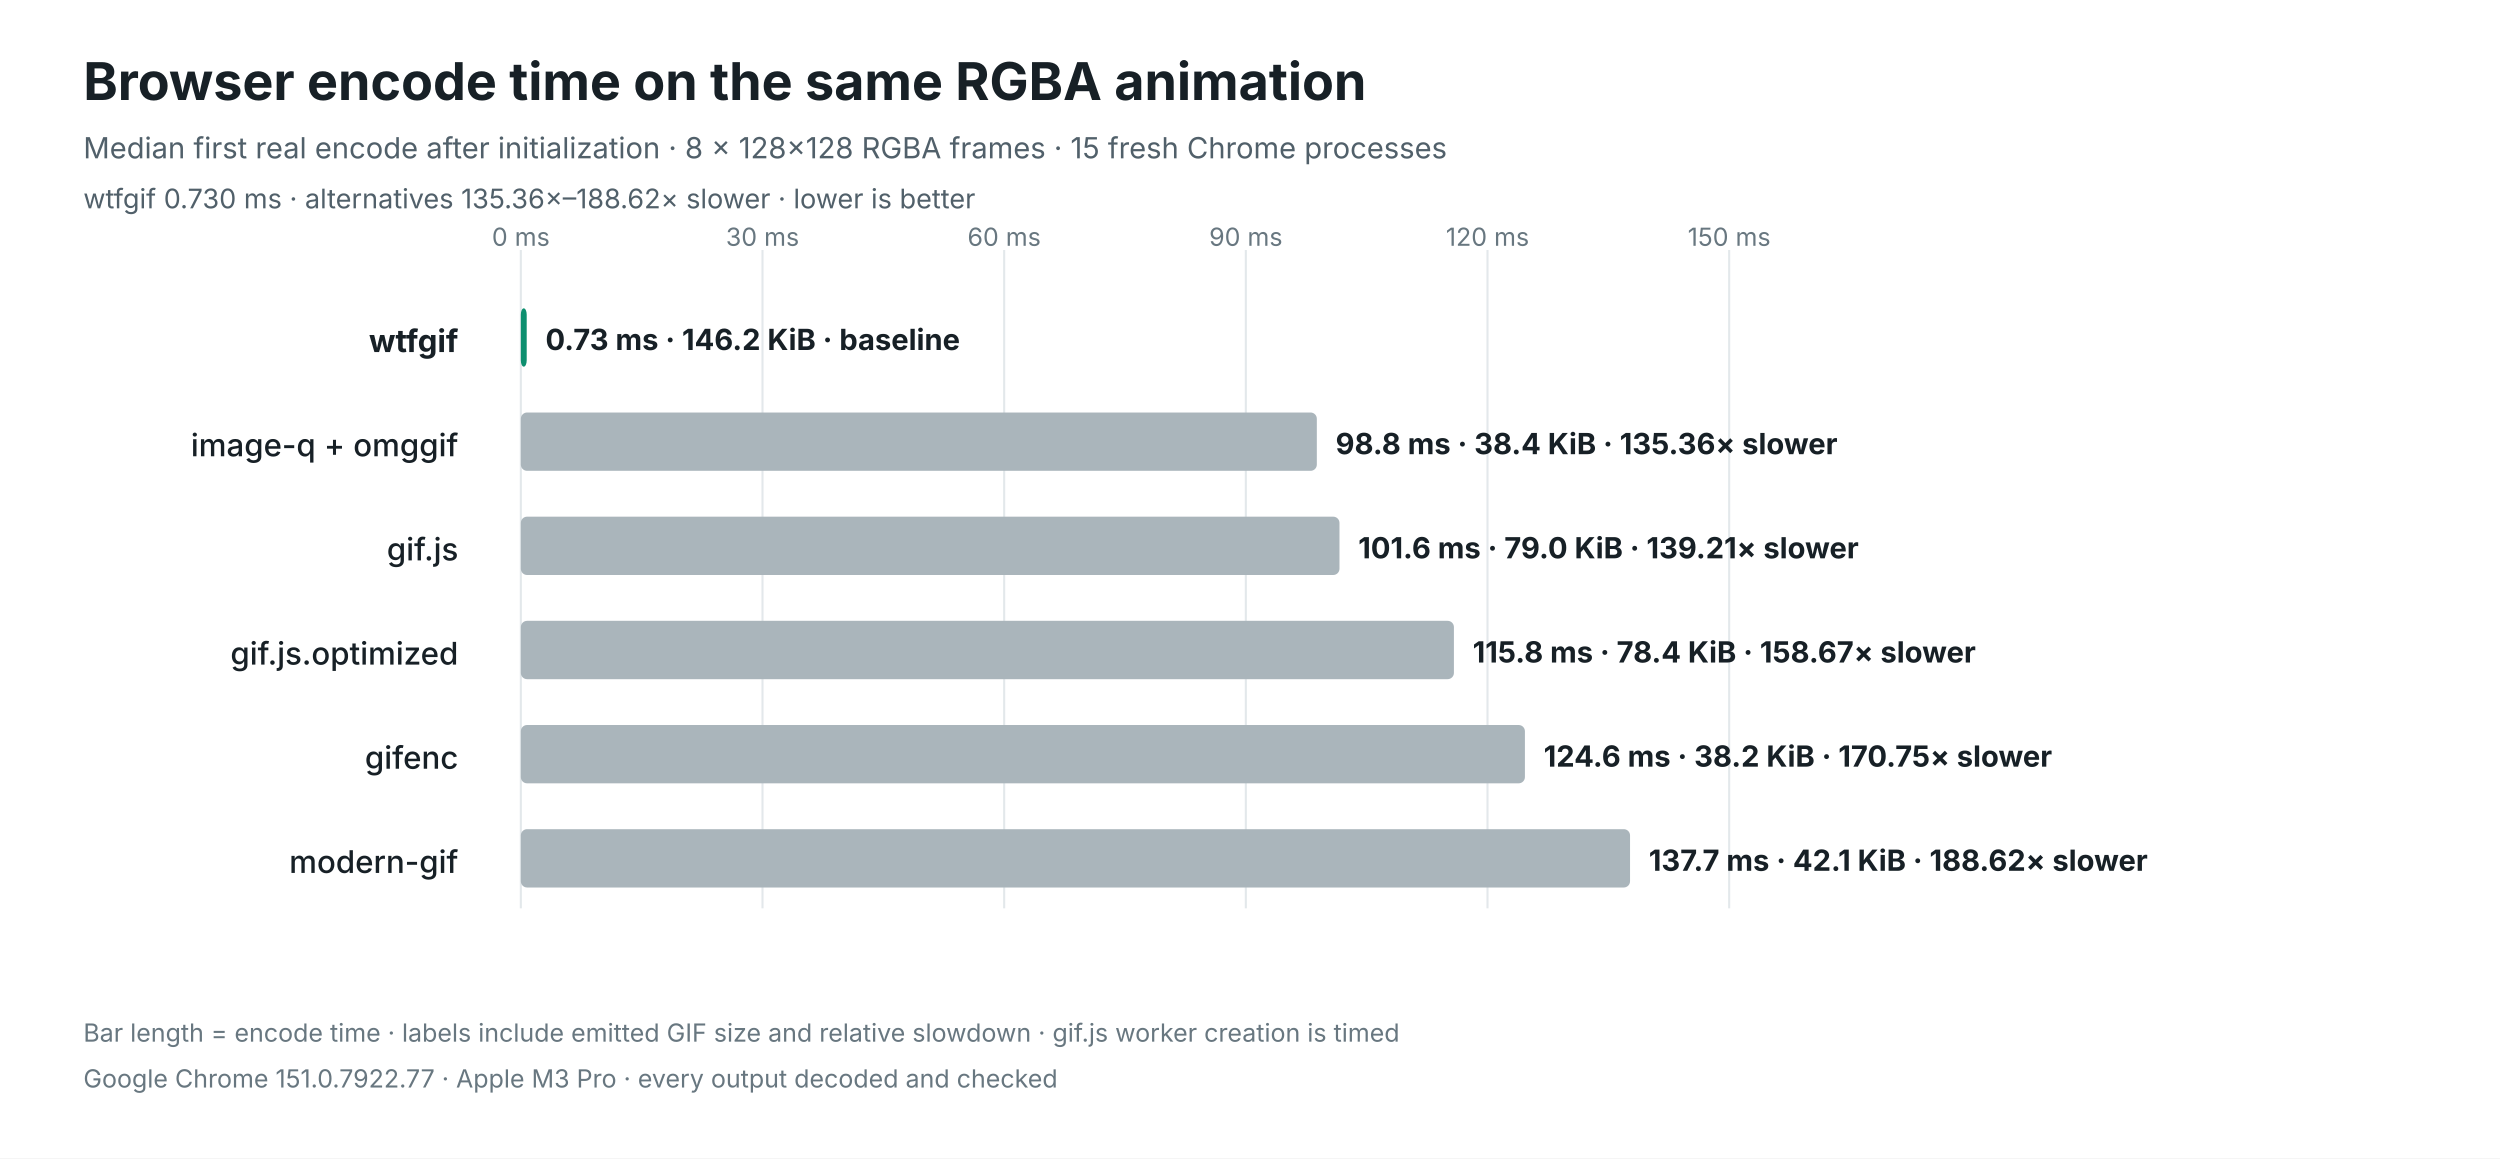
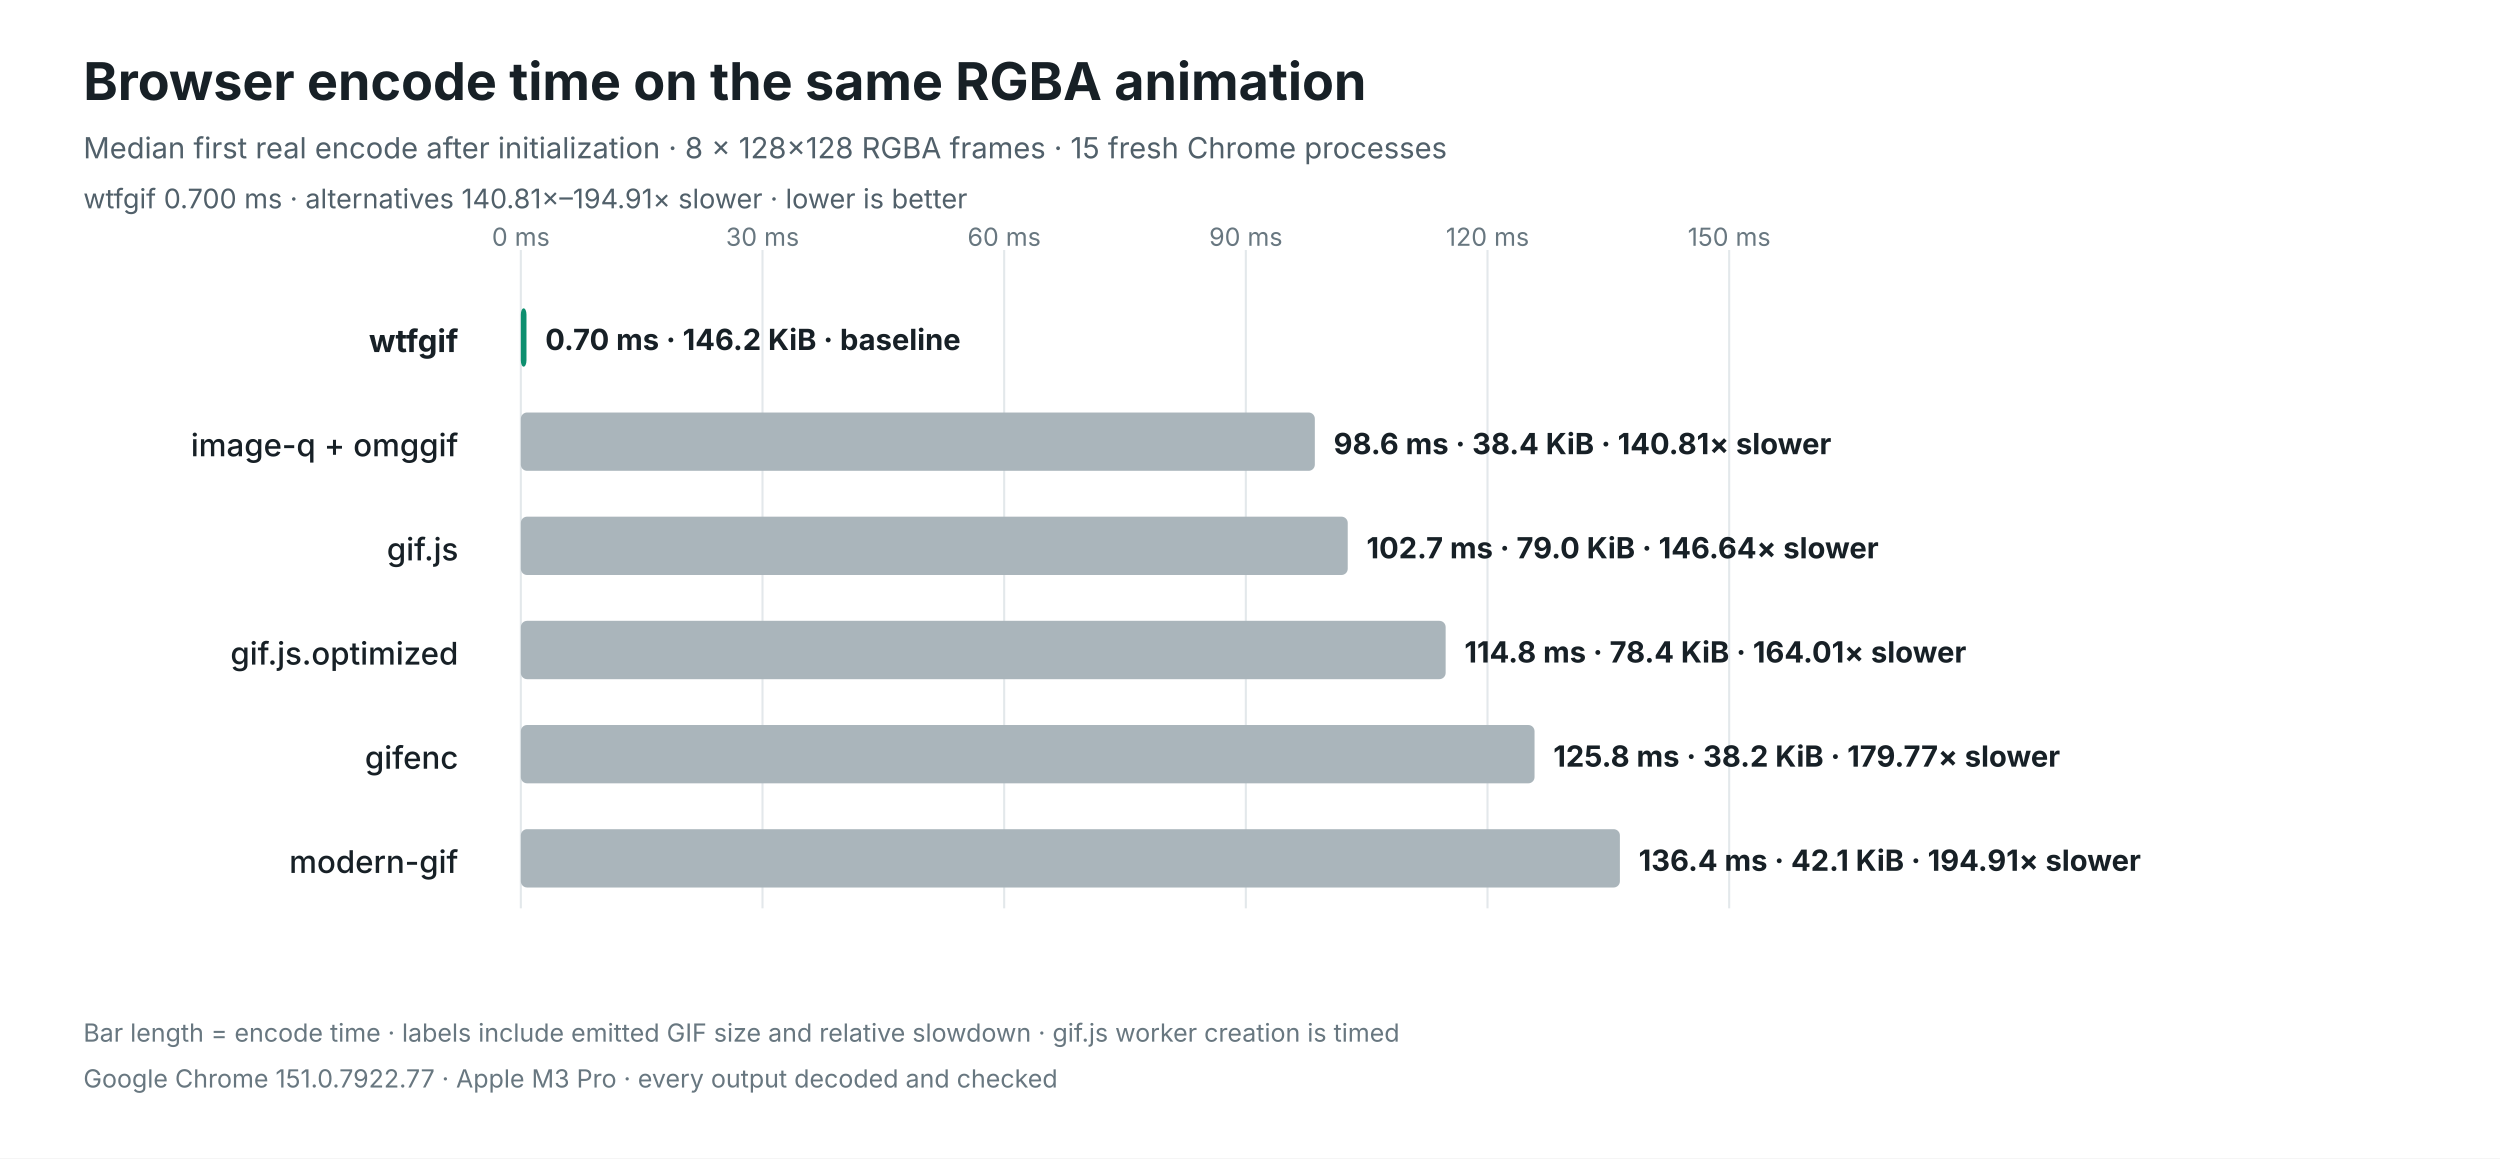
<svg xmlns="http://www.w3.org/2000/svg" width="1200" height="556" viewBox="0 0 1200 556" role="img" aria-labelledby="title desc">
  <rect width="100%" height="100%" fill="#ffffff" />
  <g font-family="ui-sans-serif, -apple-system, BlinkMacSystemFont, Segoe UI, sans-serif" fill="#172026">
    <text x="40" y="48" font-size="25" font-weight="700">Browser encode time on the same RGBA animation</text>
    <text x="40" y="76" font-size="14" fill="#51606a">Median first real encode after initialization · 8 × 128×128 RGBA frames · 15 fresh Chrome processes</text>
-     <text x="40" y="100" font-size="13" fill="#51606a">wtfgif 0.730 ms · alternatives 135.36×–188.62× slower · lower is better</text>
+     <text x="40" y="100" font-size="13" fill="#51606a">wtfgif 0.700 ms · alternatives 140.81×–194.91× slower · lower is better</text>
    <line x1="250" y1="120" x2="250" y2="436" stroke="#e3e8eb" stroke-width="1" />
    <text x="250" y="118" text-anchor="middle" font-size="12" fill="#687780">0 ms</text>
    <line x1="366" y1="120" x2="366" y2="436" stroke="#e3e8eb" stroke-width="1" />
    <text x="366" y="118" text-anchor="middle" font-size="12" fill="#687780">30 ms</text>
    <line x1="482" y1="120" x2="482" y2="436" stroke="#e3e8eb" stroke-width="1" />
    <text x="482" y="118" text-anchor="middle" font-size="12" fill="#687780">60 ms</text>
    <line x1="598" y1="120" x2="598" y2="436" stroke="#e3e8eb" stroke-width="1" />
    <text x="598" y="118" text-anchor="middle" font-size="12" fill="#687780">90 ms</text>
    <line x1="714" y1="120" x2="714" y2="436" stroke="#e3e8eb" stroke-width="1" />
    <text x="714" y="118" text-anchor="middle" font-size="12" fill="#687780">120 ms</text>
    <line x1="830" y1="120" x2="830" y2="436" stroke="#e3e8eb" stroke-width="1" />
    <text x="830" y="118" text-anchor="middle" font-size="12" fill="#687780">150 ms</text>
    <text x="220" y="169" text-anchor="end" font-size="15" font-weight="700">wtfgif</text>
-     <rect x="250" y="148" width="2.82" height="28" rx="3" fill="#0d8f6f" />
-     <text x="261.82" y="168" text-anchor="start" font-size="14" font-weight="700" fill="#172026">0.73 ms · 146.2 KiB · baseline</text>
+     <rect x="250" y="148" width="2.71" height="28" rx="3" fill="#0d8f6f" />
+     <text x="261.71" y="168" text-anchor="start" font-size="14" font-weight="700" fill="#172026">0.70 ms · 146.2 KiB · baseline</text>
    <text x="220" y="219" text-anchor="end" font-size="15" font-weight="500">image-q + omggif</text>
-     <rect x="250" y="198" width="382.08" height="28" rx="3" fill="#aab5bb" />
-     <text x="641.08" y="218" text-anchor="start" font-size="14" font-weight="700" fill="#172026">98.8 ms · 38.4 KiB · 135.36× slower</text>
+     <rect x="250" y="198" width="381.12" height="28" rx="3" fill="#aab5bb" />
+     <text x="640.12" y="218" text-anchor="start" font-size="14" font-weight="700" fill="#172026">98.6 ms · 38.4 KiB · 140.81× slower</text>
    <text x="220" y="269" text-anchor="end" font-size="15" font-weight="500">gif.js</text>
-     <rect x="250" y="248" width="392.95" height="28" rx="3" fill="#aab5bb" />
-     <text x="651.95" y="268" text-anchor="start" font-size="14" font-weight="700" fill="#172026">101.6 ms · 79.0 KiB · 139.21× slower</text>
+     <rect x="250" y="248" width="396.91" height="28" rx="3" fill="#aab5bb" />
+     <text x="655.91" y="268" text-anchor="start" font-size="14" font-weight="700" fill="#172026">102.7 ms · 79.0 KiB · 146.64× slower</text>
    <text x="220" y="319" text-anchor="end" font-size="15" font-weight="500">gif.js.optimized</text>
-     <rect x="250" y="298" width="447.88" height="28" rx="3" fill="#aab5bb" />
-     <text x="706.88" y="318" text-anchor="start" font-size="14" font-weight="700" fill="#172026">115.8 ms · 78.4 KiB · 158.67× slower</text>
+     <rect x="250" y="298" width="443.91" height="28" rx="3" fill="#aab5bb" />
+     <text x="702.91" y="318" text-anchor="start" font-size="14" font-weight="700" fill="#172026">114.8 ms · 78.4 KiB · 164.01× slower</text>
    <text x="220" y="369" text-anchor="end" font-size="15" font-weight="500">gifenc</text>
-     <rect x="250" y="348" width="481.96" height="28" rx="3" fill="#aab5bb" />
-     <text x="740.96" y="368" text-anchor="start" font-size="14" font-weight="700" fill="#172026">124.6 ms · 38.2 KiB · 170.75× slower</text>
+     <rect x="250" y="348" width="486.58" height="28" rx="3" fill="#aab5bb" />
+     <text x="745.58" y="368" text-anchor="start" font-size="14" font-weight="700" fill="#172026">125.8 ms · 38.2 KiB · 179.77× slower</text>
    <text x="220" y="419" text-anchor="end" font-size="15" font-weight="500">modern-gif</text>
-     <rect x="250" y="398" width="532.42" height="28" rx="3" fill="#aab5bb" />
-     <text x="791.42" y="418" text-anchor="start" font-size="14" font-weight="700" fill="#172026">137.7 ms · 42.1 KiB · 188.62× slower</text>
+     <rect x="250" y="398" width="527.55" height="28" rx="3" fill="#aab5bb" />
+     <text x="786.55" y="418" text-anchor="start" font-size="14" font-weight="700" fill="#172026">136.4 ms · 42.1 KiB · 194.91× slower</text>
    <text x="40" y="500" font-size="12" fill="#687780">Bar length = encode time · labels include emitted GIF size and relative slowdown · gif.js worker creation is timed</text>
    <text x="40" y="522" font-size="12" fill="#687780">Google Chrome 151.0.7922.77 · Apple M3 Pro · every output decoded and checked</text>
  </g>
</svg>
